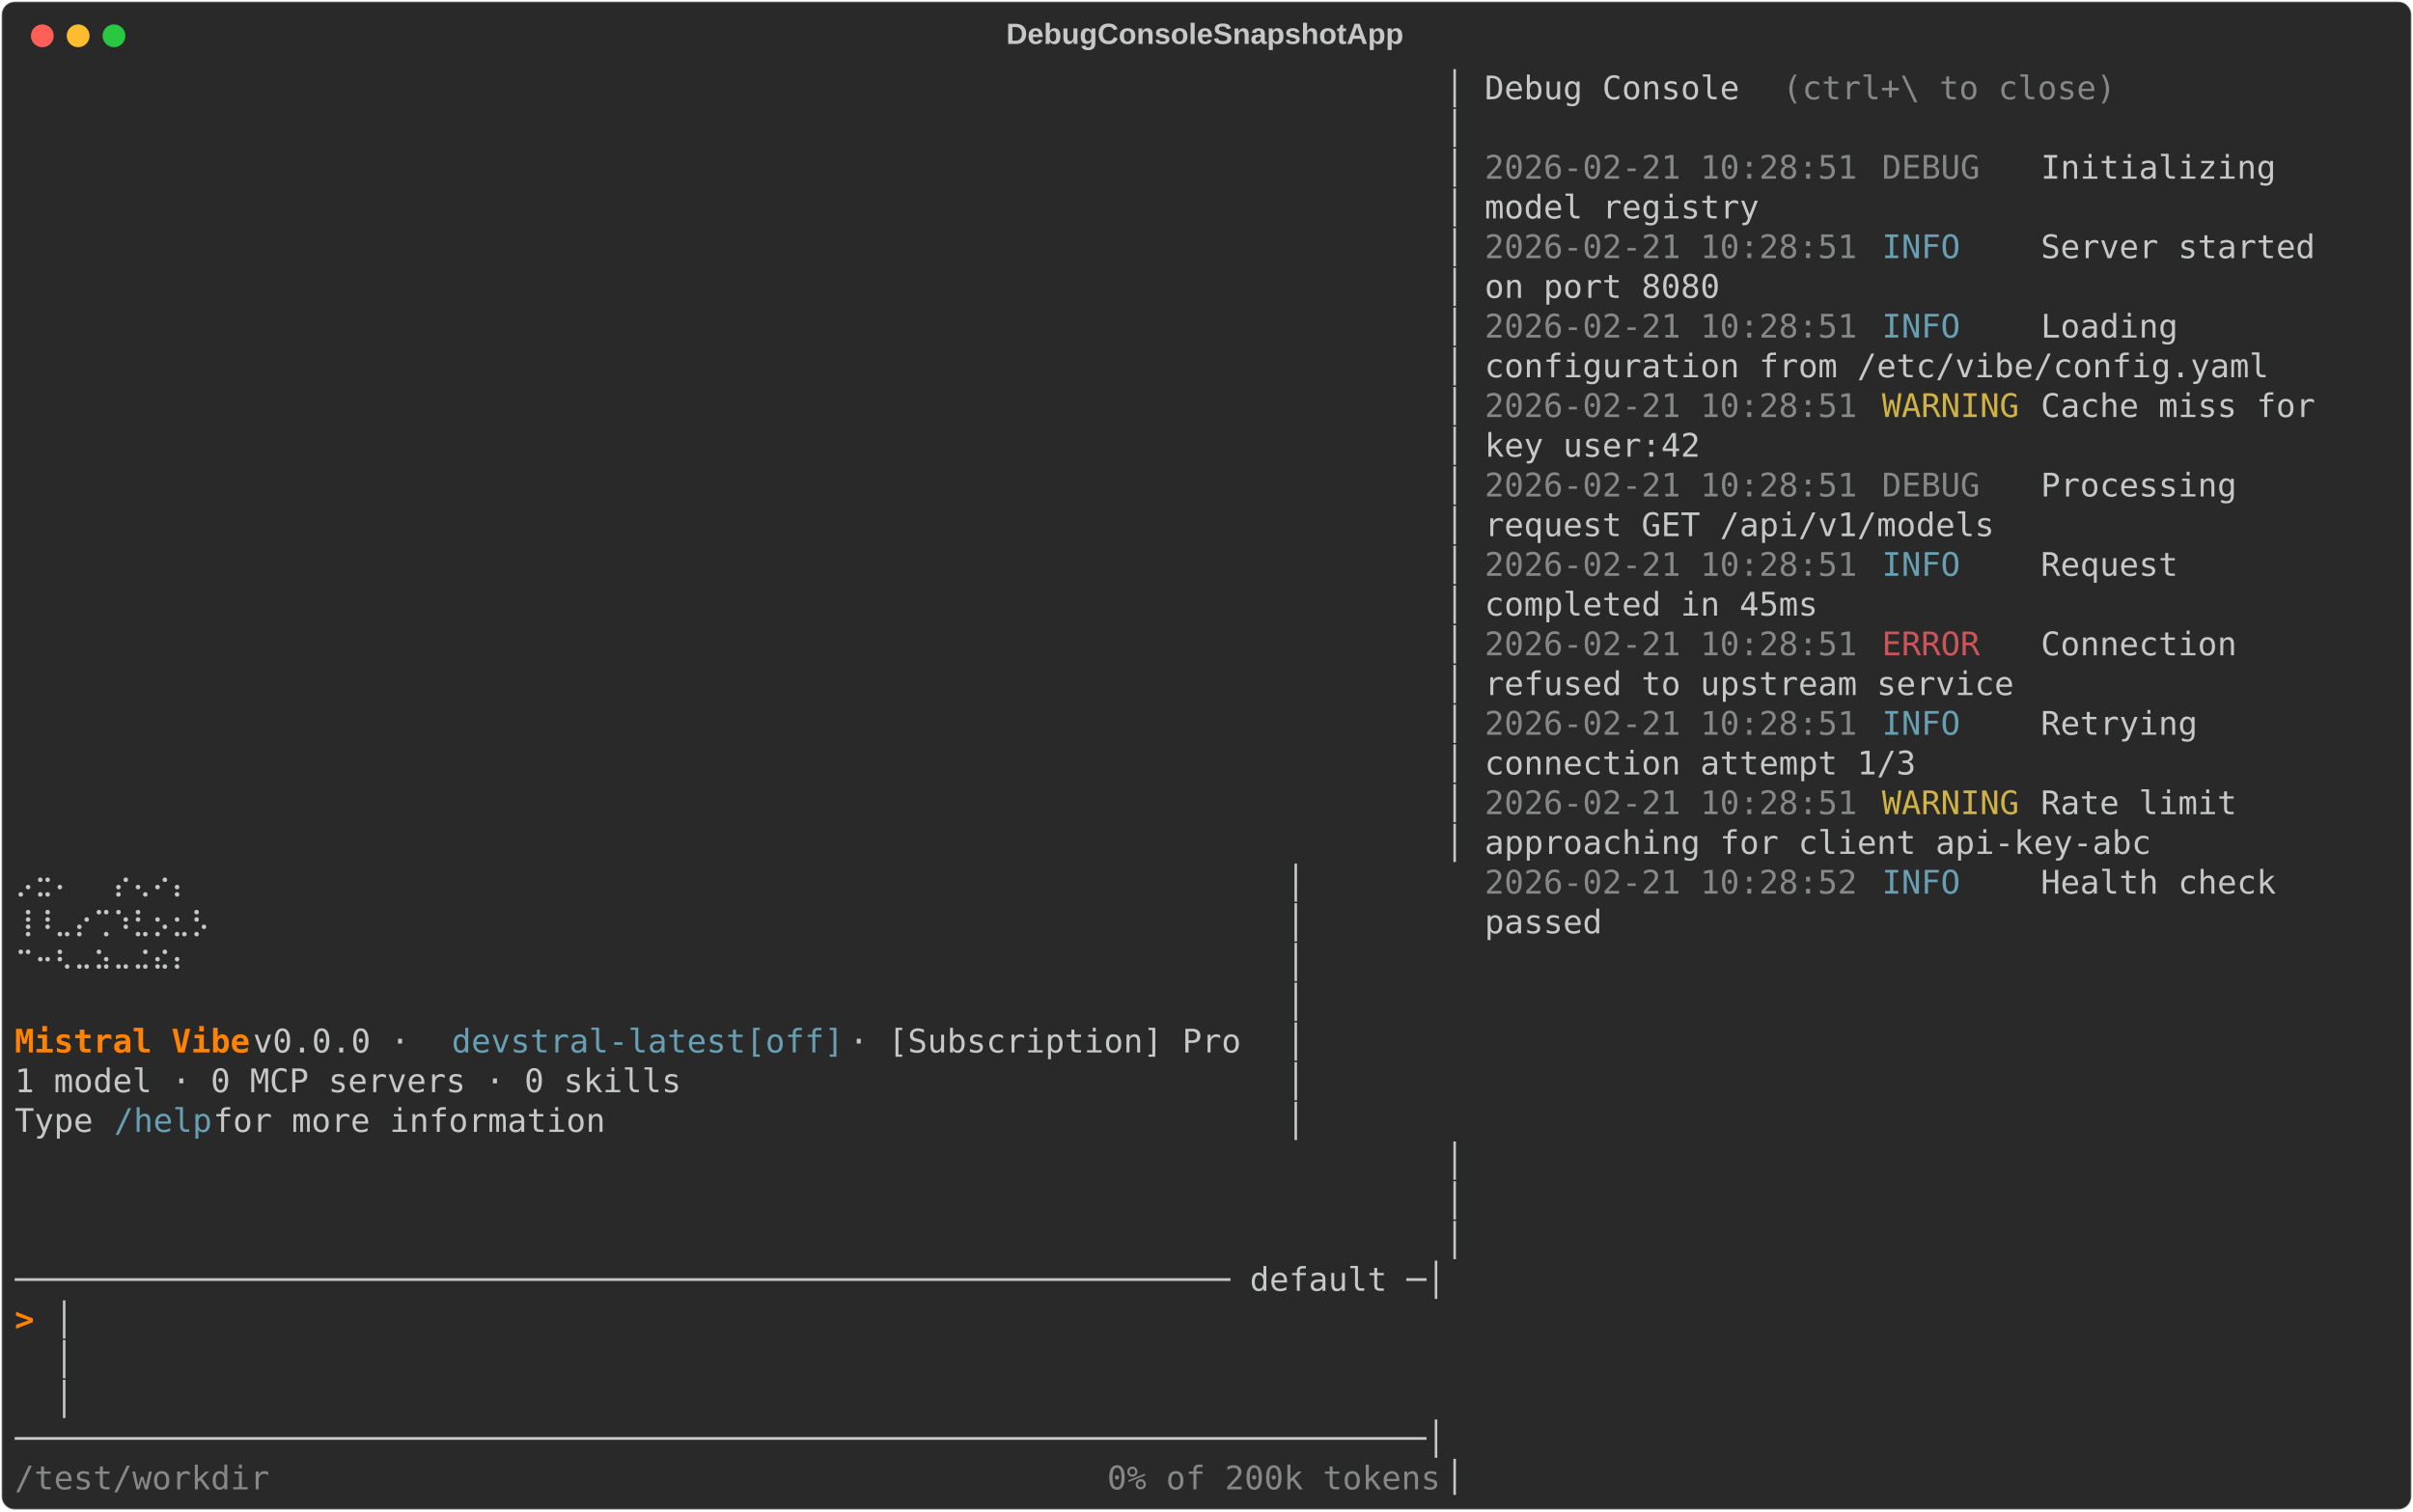
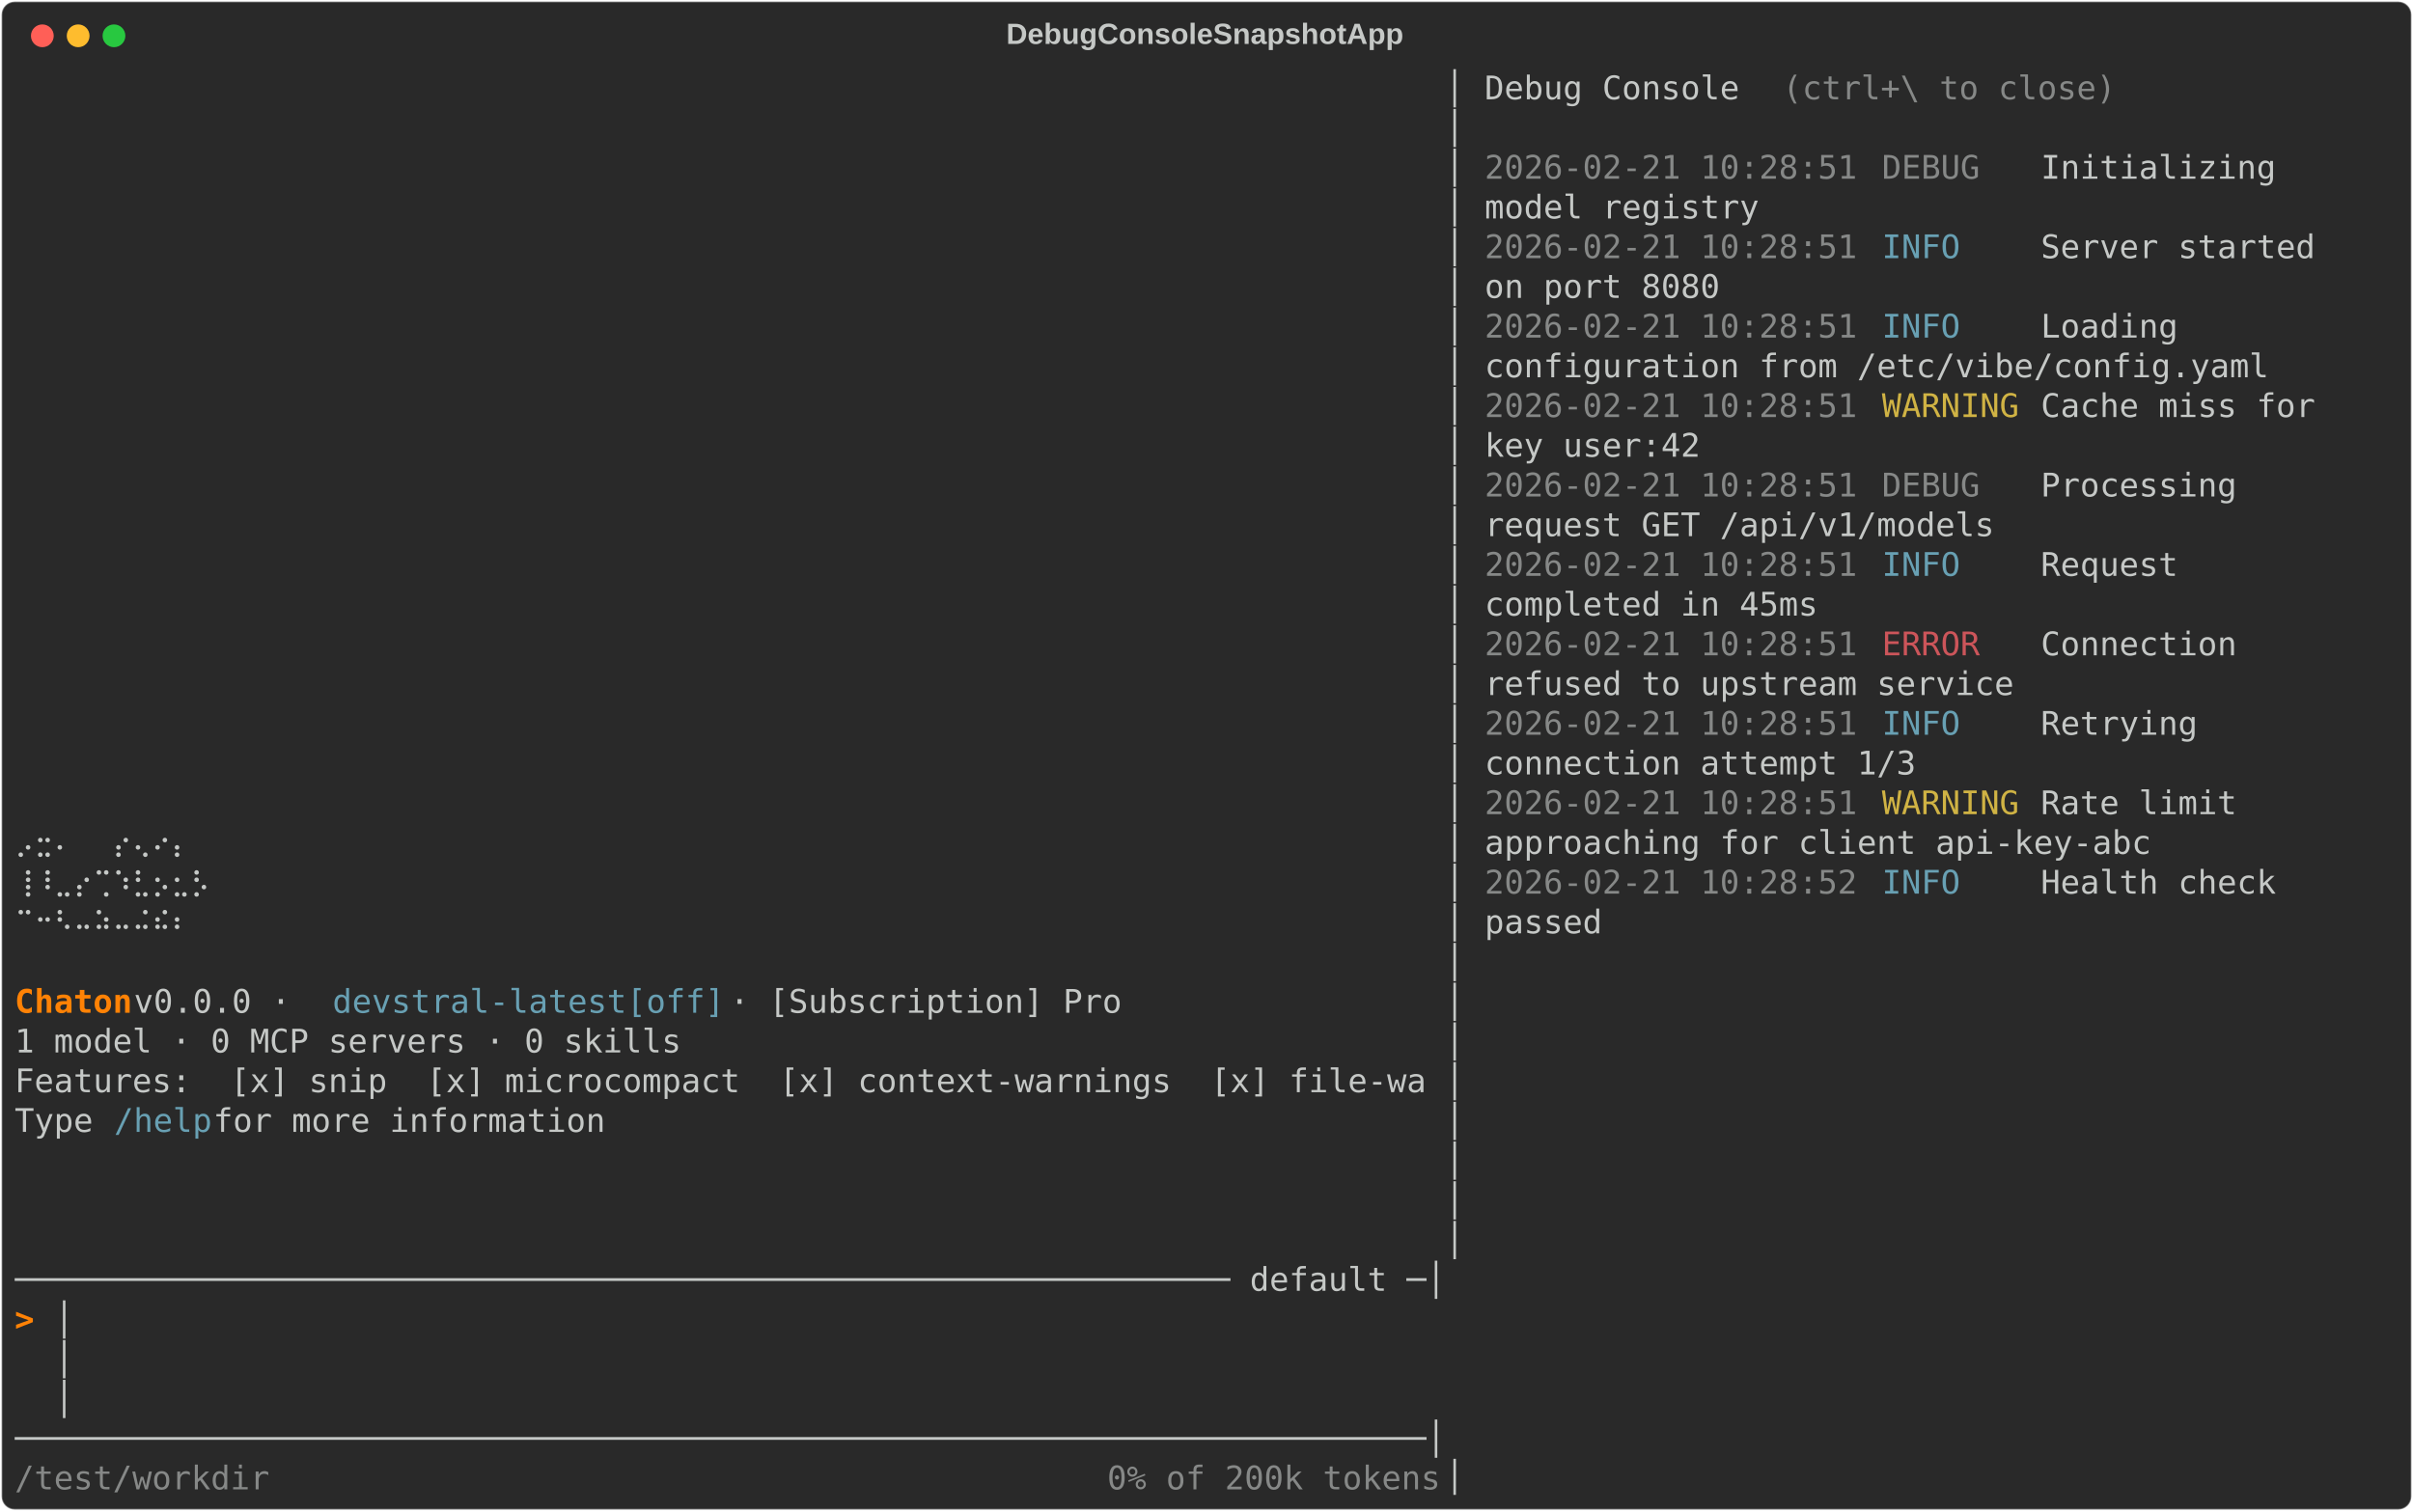
<svg xmlns="http://www.w3.org/2000/svg" class="rich-terminal" viewBox="0 0 1482 928.4">
  <style>

    @font-face {
        font-family: "Fira Code";
        src: local("FiraCode-Regular"),
                url("https://cdnjs.cloudflare.com/ajax/libs/firacode/6.2.0/woff2/FiraCode-Regular.woff2") format("woff2"),
                url("https://cdnjs.cloudflare.com/ajax/libs/firacode/6.2.0/woff/FiraCode-Regular.woff") format("woff");
        font-style: normal;
        font-weight: 400;
    }
    @font-face {
        font-family: "Fira Code";
        src: local("FiraCode-Bold"),
                url("https://cdnjs.cloudflare.com/ajax/libs/firacode/6.2.0/woff2/FiraCode-Bold.woff2") format("woff2"),
                url("https://cdnjs.cloudflare.com/ajax/libs/firacode/6.2.0/woff/FiraCode-Bold.woff") format("woff");
        font-style: bold;
        font-weight: 700;
    }

    .terminal-matrix {
        font-family: Fira Code, monospace;
        font-size: 20px;
        line-height: 24.4px;
        font-variant-east-asian: full-width;
    }

    .terminal-title {
        font-size: 18px;
        font-weight: bold;
        font-family: arial;
    }

    .terminal-r1 { fill: #c5c8c6 }
.terminal-r2 { fill: #868887 }
.terminal-r3 { fill: #68a0b3 }
.terminal-r4 { fill: #d0b344 }
.terminal-r5 { fill: #cc555a }
.terminal-r6 { fill: #ff8205;font-weight: bold }
    </style>
  <defs>
    <clipPath id="terminal-clip-terminal">
      <rect x="0" y="0" width="1463.0" height="877.4" />
    </clipPath>
    <clipPath id="terminal-line-0">
      <rect x="0" y="1.5" width="1464" height="24.65" />
    </clipPath>
    <clipPath id="terminal-line-1">
      <rect x="0" y="25.9" width="1464" height="24.65" />
    </clipPath>
    <clipPath id="terminal-line-2">
      <rect x="0" y="50.3" width="1464" height="24.65" />
    </clipPath>
    <clipPath id="terminal-line-3">
      <rect x="0" y="74.7" width="1464" height="24.65" />
    </clipPath>
    <clipPath id="terminal-line-4">
      <rect x="0" y="99.1" width="1464" height="24.65" />
    </clipPath>
    <clipPath id="terminal-line-5">
      <rect x="0" y="123.5" width="1464" height="24.65" />
    </clipPath>
    <clipPath id="terminal-line-6">
      <rect x="0" y="147.9" width="1464" height="24.65" />
    </clipPath>
    <clipPath id="terminal-line-7">
      <rect x="0" y="172.3" width="1464" height="24.65" />
    </clipPath>
    <clipPath id="terminal-line-8">
      <rect x="0" y="196.7" width="1464" height="24.65" />
    </clipPath>
    <clipPath id="terminal-line-9">
      <rect x="0" y="221.1" width="1464" height="24.65" />
    </clipPath>
    <clipPath id="terminal-line-10">
      <rect x="0" y="245.5" width="1464" height="24.65" />
    </clipPath>
    <clipPath id="terminal-line-11">
      <rect x="0" y="269.9" width="1464" height="24.65" />
    </clipPath>
    <clipPath id="terminal-line-12">
      <rect x="0" y="294.3" width="1464" height="24.65" />
    </clipPath>
    <clipPath id="terminal-line-13">
      <rect x="0" y="318.7" width="1464" height="24.65" />
    </clipPath>
    <clipPath id="terminal-line-14">
      <rect x="0" y="343.1" width="1464" height="24.65" />
    </clipPath>
    <clipPath id="terminal-line-15">
      <rect x="0" y="367.5" width="1464" height="24.65" />
    </clipPath>
    <clipPath id="terminal-line-16">
      <rect x="0" y="391.9" width="1464" height="24.65" />
    </clipPath>
    <clipPath id="terminal-line-17">
      <rect x="0" y="416.3" width="1464" height="24.65" />
    </clipPath>
    <clipPath id="terminal-line-18">
      <rect x="0" y="440.7" width="1464" height="24.65" />
    </clipPath>
    <clipPath id="terminal-line-19">
      <rect x="0" y="465.1" width="1464" height="24.65" />
    </clipPath>
    <clipPath id="terminal-line-20">
      <rect x="0" y="489.5" width="1464" height="24.65" />
    </clipPath>
    <clipPath id="terminal-line-21">
      <rect x="0" y="513.9" width="1464" height="24.65" />
    </clipPath>
    <clipPath id="terminal-line-22">
      <rect x="0" y="538.3" width="1464" height="24.65" />
    </clipPath>
    <clipPath id="terminal-line-23">
      <rect x="0" y="562.7" width="1464" height="24.65" />
    </clipPath>
    <clipPath id="terminal-line-24">
      <rect x="0" y="587.1" width="1464" height="24.65" />
    </clipPath>
    <clipPath id="terminal-line-25">
      <rect x="0" y="611.5" width="1464" height="24.65" />
    </clipPath>
    <clipPath id="terminal-line-26">
      <rect x="0" y="635.9" width="1464" height="24.65" />
    </clipPath>
    <clipPath id="terminal-line-27">
      <rect x="0" y="660.3" width="1464" height="24.65" />
    </clipPath>
    <clipPath id="terminal-line-28">
      <rect x="0" y="684.7" width="1464" height="24.65" />
    </clipPath>
    <clipPath id="terminal-line-29">
      <rect x="0" y="709.1" width="1464" height="24.65" />
    </clipPath>
    <clipPath id="terminal-line-30">
      <rect x="0" y="733.5" width="1464" height="24.65" />
    </clipPath>
    <clipPath id="terminal-line-31">
      <rect x="0" y="757.9" width="1464" height="24.65" />
    </clipPath>
    <clipPath id="terminal-line-32">
      <rect x="0" y="782.3" width="1464" height="24.65" />
    </clipPath>
    <clipPath id="terminal-line-33">
      <rect x="0" y="806.7" width="1464" height="24.65" />
    </clipPath>
    <clipPath id="terminal-line-34">
      <rect x="0" y="831.1" width="1464" height="24.65" />
    </clipPath>
  </defs>
  <rect fill="#292929" stroke="rgba(255,255,255,0.35)" stroke-width="1" x="1" y="1" width="1480" height="926.4" rx="8" />
  <text class="terminal-title" fill="#c5c8c6" text-anchor="middle" x="740" y="27">DebugConsoleSnapshotApp</text>
  <g transform="translate(26,22)">
    <circle cx="0" cy="0" r="7" fill="#ff5f57" />
    <circle cx="22" cy="0" r="7" fill="#febc2e" />
    <circle cx="44" cy="0" r="7" fill="#28c840" />
  </g>
  <g transform="translate(9, 41)" clip-path="url(#terminal-clip-terminal)">
    <g class="terminal-matrix">
      <text class="terminal-r1" x="878.4" y="20" textLength="12.2" clip-path="url(#terminal-line-0)">│</text>
      <text class="terminal-r1" x="902.8" y="20" textLength="183" clip-path="url(#terminal-line-0)">Debug Console  </text>
      <text class="terminal-r2" x="1085.8" y="20" textLength="207.4" clip-path="url(#terminal-line-0)">(ctrl+\ to close)</text>
      <text class="terminal-r1" x="1464" y="20" textLength="12.2" clip-path="url(#terminal-line-0)">
</text>
      <text class="terminal-r1" x="878.4" y="44.4" textLength="12.2" clip-path="url(#terminal-line-1)">│</text>
      <text class="terminal-r1" x="1464" y="44.4" textLength="12.2" clip-path="url(#terminal-line-1)">
</text>
      <text class="terminal-r1" x="878.4" y="68.8" textLength="12.2" clip-path="url(#terminal-line-2)">│</text>
      <text class="terminal-r2" x="902.8" y="68.8" textLength="231.8" clip-path="url(#terminal-line-2)">2026-02-21 10:28:51</text>
      <text class="terminal-r2" x="1146.8" y="68.8" textLength="97.6" clip-path="url(#terminal-line-2)">DEBUG   </text>
      <text class="terminal-r1" x="1244.4" y="68.8" textLength="207.4" clip-path="url(#terminal-line-2)"> Initializing    </text>
      <text class="terminal-r1" x="1464" y="68.8" textLength="12.2" clip-path="url(#terminal-line-2)">
</text>
      <text class="terminal-r1" x="878.4" y="93.2" textLength="12.2" clip-path="url(#terminal-line-3)">│</text>
      <text class="terminal-r1" x="902.8" y="93.2" textLength="170.8" clip-path="url(#terminal-line-3)">model registry</text>
      <text class="terminal-r1" x="1464" y="93.2" textLength="12.2" clip-path="url(#terminal-line-3)">
</text>
      <text class="terminal-r1" x="878.4" y="117.6" textLength="12.2" clip-path="url(#terminal-line-4)">│</text>
      <text class="terminal-r2" x="902.8" y="117.6" textLength="231.8" clip-path="url(#terminal-line-4)">2026-02-21 10:28:51</text>
      <text class="terminal-r3" x="1146.8" y="117.6" textLength="97.6" clip-path="url(#terminal-line-4)">INFO    </text>
      <text class="terminal-r1" x="1244.4" y="117.6" textLength="207.4" clip-path="url(#terminal-line-4)"> Server started  </text>
      <text class="terminal-r1" x="1464" y="117.6" textLength="12.2" clip-path="url(#terminal-line-4)">
</text>
      <text class="terminal-r1" x="878.4" y="142" textLength="12.2" clip-path="url(#terminal-line-5)">│</text>
      <text class="terminal-r1" x="902.8" y="142" textLength="146.4" clip-path="url(#terminal-line-5)">on port 8080</text>
      <text class="terminal-r1" x="1464" y="142" textLength="12.2" clip-path="url(#terminal-line-5)">
</text>
      <text class="terminal-r1" x="878.4" y="166.4" textLength="12.2" clip-path="url(#terminal-line-6)">│</text>
      <text class="terminal-r2" x="902.8" y="166.4" textLength="231.8" clip-path="url(#terminal-line-6)">2026-02-21 10:28:51</text>
      <text class="terminal-r3" x="1146.8" y="166.4" textLength="97.6" clip-path="url(#terminal-line-6)">INFO    </text>
      <text class="terminal-r1" x="1244.4" y="166.4" textLength="207.4" clip-path="url(#terminal-line-6)"> Loading         </text>
      <text class="terminal-r1" x="1464" y="166.4" textLength="12.2" clip-path="url(#terminal-line-6)">
</text>
      <text class="terminal-r1" x="878.4" y="190.8" textLength="12.2" clip-path="url(#terminal-line-7)">│</text>
      <text class="terminal-r1" x="902.8" y="190.8" textLength="488" clip-path="url(#terminal-line-7)">configuration from /etc/vibe/config.yaml</text>
      <text class="terminal-r1" x="1464" y="190.8" textLength="12.2" clip-path="url(#terminal-line-7)">
</text>
      <text class="terminal-r1" x="878.4" y="215.2" textLength="12.2" clip-path="url(#terminal-line-8)">│</text>
      <text class="terminal-r2" x="902.8" y="215.2" textLength="231.8" clip-path="url(#terminal-line-8)">2026-02-21 10:28:51</text>
      <text class="terminal-r4" x="1146.8" y="215.2" textLength="97.6" clip-path="url(#terminal-line-8)">WARNING </text>
      <text class="terminal-r1" x="1244.4" y="215.2" textLength="207.4" clip-path="url(#terminal-line-8)"> Cache miss for  </text>
      <text class="terminal-r1" x="1464" y="215.2" textLength="12.2" clip-path="url(#terminal-line-8)">
</text>
      <text class="terminal-r1" x="878.4" y="239.6" textLength="12.2" clip-path="url(#terminal-line-9)">│</text>
      <text class="terminal-r1" x="902.8" y="239.6" textLength="134.2" clip-path="url(#terminal-line-9)">key user:42</text>
      <text class="terminal-r1" x="1464" y="239.6" textLength="12.2" clip-path="url(#terminal-line-9)">
</text>
      <text class="terminal-r1" x="878.4" y="264" textLength="12.2" clip-path="url(#terminal-line-10)">│</text>
      <text class="terminal-r2" x="902.8" y="264" textLength="231.8" clip-path="url(#terminal-line-10)">2026-02-21 10:28:51</text>
      <text class="terminal-r2" x="1146.8" y="264" textLength="97.6" clip-path="url(#terminal-line-10)">DEBUG   </text>
      <text class="terminal-r1" x="1244.4" y="264" textLength="207.4" clip-path="url(#terminal-line-10)"> Processing      </text>
      <text class="terminal-r1" x="1464" y="264" textLength="12.2" clip-path="url(#terminal-line-10)">
</text>
      <text class="terminal-r1" x="878.4" y="288.4" textLength="12.2" clip-path="url(#terminal-line-11)">│</text>
      <text class="terminal-r1" x="902.8" y="288.4" textLength="317.2" clip-path="url(#terminal-line-11)">request GET /api/v1/models</text>
      <text class="terminal-r1" x="1464" y="288.4" textLength="12.2" clip-path="url(#terminal-line-11)">
</text>
      <text class="terminal-r1" x="878.4" y="312.8" textLength="12.2" clip-path="url(#terminal-line-12)">│</text>
      <text class="terminal-r2" x="902.8" y="312.8" textLength="231.8" clip-path="url(#terminal-line-12)">2026-02-21 10:28:51</text>
      <text class="terminal-r3" x="1146.8" y="312.8" textLength="97.6" clip-path="url(#terminal-line-12)">INFO    </text>
      <text class="terminal-r1" x="1244.4" y="312.8" textLength="207.4" clip-path="url(#terminal-line-12)"> Request         </text>
      <text class="terminal-r1" x="1464" y="312.8" textLength="12.2" clip-path="url(#terminal-line-12)">
</text>
      <text class="terminal-r1" x="878.4" y="337.2" textLength="12.2" clip-path="url(#terminal-line-13)">│</text>
      <text class="terminal-r1" x="902.8" y="337.2" textLength="207.4" clip-path="url(#terminal-line-13)">completed in 45ms</text>
      <text class="terminal-r1" x="1464" y="337.2" textLength="12.2" clip-path="url(#terminal-line-13)">
</text>
      <text class="terminal-r1" x="878.4" y="361.6" textLength="12.2" clip-path="url(#terminal-line-14)">│</text>
      <text class="terminal-r2" x="902.8" y="361.6" textLength="231.8" clip-path="url(#terminal-line-14)">2026-02-21 10:28:51</text>
      <text class="terminal-r5" x="1146.8" y="361.6" textLength="97.6" clip-path="url(#terminal-line-14)">ERROR   </text>
      <text class="terminal-r1" x="1244.4" y="361.6" textLength="207.4" clip-path="url(#terminal-line-14)"> Connection      </text>
      <text class="terminal-r1" x="1464" y="361.6" textLength="12.2" clip-path="url(#terminal-line-14)">
</text>
      <text class="terminal-r1" x="878.4" y="386" textLength="12.2" clip-path="url(#terminal-line-15)">│</text>
      <text class="terminal-r1" x="902.8" y="386" textLength="329.4" clip-path="url(#terminal-line-15)">refused to upstream service</text>
      <text class="terminal-r1" x="1464" y="386" textLength="12.2" clip-path="url(#terminal-line-15)">
</text>
      <text class="terminal-r1" x="878.4" y="410.4" textLength="12.2" clip-path="url(#terminal-line-16)">│</text>
      <text class="terminal-r2" x="902.8" y="410.4" textLength="231.8" clip-path="url(#terminal-line-16)">2026-02-21 10:28:51</text>
      <text class="terminal-r3" x="1146.8" y="410.4" textLength="97.6" clip-path="url(#terminal-line-16)">INFO    </text>
      <text class="terminal-r1" x="1244.4" y="410.4" textLength="207.4" clip-path="url(#terminal-line-16)"> Retrying        </text>
      <text class="terminal-r1" x="1464" y="410.4" textLength="12.2" clip-path="url(#terminal-line-16)">
</text>
      <text class="terminal-r1" x="878.4" y="434.8" textLength="12.2" clip-path="url(#terminal-line-17)">│</text>
      <text class="terminal-r1" x="902.8" y="434.8" textLength="268.4" clip-path="url(#terminal-line-17)">connection attempt 1/3</text>
      <text class="terminal-r1" x="1464" y="434.8" textLength="12.2" clip-path="url(#terminal-line-17)">
</text>
      <text class="terminal-r1" x="878.4" y="459.2" textLength="12.2" clip-path="url(#terminal-line-18)">│</text>
      <text class="terminal-r2" x="902.8" y="459.2" textLength="231.8" clip-path="url(#terminal-line-18)">2026-02-21 10:28:51</text>
      <text class="terminal-r4" x="1146.8" y="459.2" textLength="97.6" clip-path="url(#terminal-line-18)">WARNING </text>
      <text class="terminal-r1" x="1244.4" y="459.2" textLength="207.4" clip-path="url(#terminal-line-18)"> Rate limit      </text>
      <text class="terminal-r1" x="1464" y="459.2" textLength="12.2" clip-path="url(#terminal-line-18)">
</text>
+       <text class="terminal-r1" x="0" y="483.6" textLength="134.2" clip-path="url(#terminal-line-19)">  ⡠⣒⠄  ⡔⢄⠔⡄</text>
      <text class="terminal-r1" x="878.4" y="483.6" textLength="12.2" clip-path="url(#terminal-line-19)">│</text>
      <text class="terminal-r1" x="902.8" y="483.6" textLength="414.8" clip-path="url(#terminal-line-19)">approaching for client api-key-abc</text>
      <text class="terminal-r1" x="1464" y="483.6" textLength="12.2" clip-path="url(#terminal-line-19)">
</text>
-       <text class="terminal-r1" x="0" y="508" textLength="134.2" clip-path="url(#terminal-line-20)">  ⡠⣒⠄  ⡔⢄⠔⡄</text>
-       <text class="terminal-r1" x="780.8" y="508" textLength="109.8" clip-path="url(#terminal-line-20)">        │</text>
+       <text class="terminal-r1" x="0" y="508" textLength="134.2" clip-path="url(#terminal-line-20)"> ⢸⠸⣀⡔⢉⠱⣃⡢⣂⡣</text>
+       <text class="terminal-r1" x="878.4" y="508" textLength="12.2" clip-path="url(#terminal-line-20)">│</text>
      <text class="terminal-r2" x="902.8" y="508" textLength="231.8" clip-path="url(#terminal-line-20)">2026-02-21 10:28:52</text>
      <text class="terminal-r3" x="1146.8" y="508" textLength="97.6" clip-path="url(#terminal-line-20)">INFO    </text>
      <text class="terminal-r1" x="1244.4" y="508" textLength="207.4" clip-path="url(#terminal-line-20)"> Health check    </text>
      <text class="terminal-r1" x="1464" y="508" textLength="12.2" clip-path="url(#terminal-line-20)">
</text>
-       <text class="terminal-r1" x="0" y="532.4" textLength="134.2" clip-path="url(#terminal-line-21)"> ⢸⠸⣀⡔⢉⠱⣃⡢⣂⡣</text>
-       <text class="terminal-r1" x="780.8" y="532.4" textLength="109.8" clip-path="url(#terminal-line-21)">        │</text>
+       <text class="terminal-r1" x="0" y="532.4" textLength="134.2" clip-path="url(#terminal-line-21)">  ⠉⠒⠣⠤⠵⠤⠬⠮⠆</text>
+       <text class="terminal-r1" x="878.4" y="532.4" textLength="12.2" clip-path="url(#terminal-line-21)">│</text>
      <text class="terminal-r1" x="902.8" y="532.4" textLength="73.2" clip-path="url(#terminal-line-21)">passed</text>
      <text class="terminal-r1" x="1464" y="532.4" textLength="12.2" clip-path="url(#terminal-line-21)">
</text>
-       <text class="terminal-r1" x="0" y="556.8" textLength="134.2" clip-path="url(#terminal-line-22)">  ⠉⠒⠣⠤⠵⠤⠬⠮⠆</text>
-       <text class="terminal-r1" x="780.8" y="556.8" textLength="109.8" clip-path="url(#terminal-line-22)">        │</text>
+       <text class="terminal-r1" x="878.4" y="556.8" textLength="12.2" clip-path="url(#terminal-line-22)">│</text>
      <text class="terminal-r1" x="1464" y="556.8" textLength="12.2" clip-path="url(#terminal-line-22)">
</text>
-       <text class="terminal-r1" x="780.8" y="581.2" textLength="109.8" clip-path="url(#terminal-line-23)">        │</text>
+       <text class="terminal-r6" x="0" y="581.2" textLength="73.2" clip-path="url(#terminal-line-23)">Chaton</text>
+       <text class="terminal-r1" x="73.2" y="581.2" textLength="122" clip-path="url(#terminal-line-23)"> v0.0.0 · </text>
+       <text class="terminal-r3" x="195.2" y="581.2" textLength="244" clip-path="url(#terminal-line-23)">devstral-latest[off]</text>
+       <text class="terminal-r1" x="439.2" y="581.2" textLength="256.2" clip-path="url(#terminal-line-23)"> · [Subscription] Pro</text>
+       <text class="terminal-r1" x="878.4" y="581.2" textLength="12.2" clip-path="url(#terminal-line-23)">│</text>
      <text class="terminal-r1" x="1464" y="581.2" textLength="12.2" clip-path="url(#terminal-line-23)">
</text>
-       <text class="terminal-r6" x="0" y="605.6" textLength="146.4" clip-path="url(#terminal-line-24)">Mistral Vibe</text>
-       <text class="terminal-r1" x="146.4" y="605.6" textLength="122" clip-path="url(#terminal-line-24)"> v0.0.0 · </text>
-       <text class="terminal-r3" x="268.4" y="605.6" textLength="244" clip-path="url(#terminal-line-24)">devstral-latest[off]</text>
-       <text class="terminal-r1" x="512.4" y="605.6" textLength="256.2" clip-path="url(#terminal-line-24)"> · [Subscription] Pro</text>
-       <text class="terminal-r1" x="780.8" y="605.6" textLength="109.8" clip-path="url(#terminal-line-24)">        │</text>
+       <text class="terminal-r1" x="0" y="605.6" textLength="414.8" clip-path="url(#terminal-line-24)">1 model · 0 MCP servers · 0 skills</text>
+       <text class="terminal-r1" x="878.4" y="605.6" textLength="12.2" clip-path="url(#terminal-line-24)">│</text>
      <text class="terminal-r1" x="1464" y="605.6" textLength="12.2" clip-path="url(#terminal-line-24)">
</text>
-       <text class="terminal-r1" x="0" y="630" textLength="414.8" clip-path="url(#terminal-line-25)">1 model · 0 MCP servers · 0 skills</text>
-       <text class="terminal-r1" x="780.8" y="630" textLength="109.8" clip-path="url(#terminal-line-25)">        │</text>
+       <text class="terminal-r1" x="0" y="630" textLength="878.4" clip-path="url(#terminal-line-25)">Features:  [x] snip  [x] microcompact  [x] context-warnings  [x] file-wa</text>
+       <text class="terminal-r1" x="878.4" y="630" textLength="12.2" clip-path="url(#terminal-line-25)">│</text>
      <text class="terminal-r1" x="1464" y="630" textLength="12.2" clip-path="url(#terminal-line-25)">
</text>
      <text class="terminal-r1" x="0" y="654.4" textLength="61" clip-path="url(#terminal-line-26)">Type </text>
      <text class="terminal-r3" x="61" y="654.4" textLength="61" clip-path="url(#terminal-line-26)">/help</text>
      <text class="terminal-r1" x="122" y="654.4" textLength="256.2" clip-path="url(#terminal-line-26)"> for more information</text>
-       <text class="terminal-r1" x="780.8" y="654.4" textLength="109.8" clip-path="url(#terminal-line-26)">        │</text>
+       <text class="terminal-r1" x="878.4" y="654.4" textLength="12.2" clip-path="url(#terminal-line-26)">│</text>
      <text class="terminal-r1" x="1464" y="654.4" textLength="12.2" clip-path="url(#terminal-line-26)">
</text>
      <text class="terminal-r1" x="878.4" y="678.8" textLength="12.2" clip-path="url(#terminal-line-27)">│</text>
      <text class="terminal-r1" x="1464" y="678.8" textLength="12.2" clip-path="url(#terminal-line-27)">
</text>
      <text class="terminal-r1" x="878.4" y="703.2" textLength="12.2" clip-path="url(#terminal-line-28)">│</text>
      <text class="terminal-r1" x="1464" y="703.2" textLength="12.2" clip-path="url(#terminal-line-28)">
</text>
      <text class="terminal-r1" x="878.4" y="727.6" textLength="12.2" clip-path="url(#terminal-line-29)">│</text>
      <text class="terminal-r1" x="1464" y="727.6" textLength="12.2" clip-path="url(#terminal-line-29)">
</text>
      <text class="terminal-r1" x="0" y="752" textLength="890.6" clip-path="url(#terminal-line-30)">────────────────────────────────────────────────────────────── default ─│</text>
      <text class="terminal-r1" x="1464" y="752" textLength="12.2" clip-path="url(#terminal-line-30)">
</text>
      <text class="terminal-r6" x="0" y="776.4" textLength="12.2" clip-path="url(#terminal-line-31)">&gt;</text>
      <text class="terminal-r1" x="24.4" y="776.4" textLength="866.2" clip-path="url(#terminal-line-31)">                                                                      │</text>
      <text class="terminal-r1" x="1464" y="776.4" textLength="12.2" clip-path="url(#terminal-line-31)">
</text>
      <text class="terminal-r1" x="24.4" y="800.8" textLength="866.2" clip-path="url(#terminal-line-32)">                                                                      │</text>
      <text class="terminal-r1" x="1464" y="800.8" textLength="12.2" clip-path="url(#terminal-line-32)">
</text>
      <text class="terminal-r1" x="24.4" y="825.2" textLength="866.2" clip-path="url(#terminal-line-33)">                                                                      │</text>
      <text class="terminal-r1" x="1464" y="825.2" textLength="12.2" clip-path="url(#terminal-line-33)">
</text>
      <text class="terminal-r1" x="0" y="849.6" textLength="890.6" clip-path="url(#terminal-line-34)">────────────────────────────────────────────────────────────────────────│</text>
      <text class="terminal-r1" x="1464" y="849.6" textLength="12.2" clip-path="url(#terminal-line-34)">
</text>
      <text class="terminal-r2" x="0" y="874" textLength="158.6" clip-path="url(#terminal-line-35)">/test/workdir</text>
      <text class="terminal-r2" x="671" y="874" textLength="207.4" clip-path="url(#terminal-line-35)">0% of 200k tokens</text>
      <text class="terminal-r1" x="878.4" y="874" textLength="12.2" clip-path="url(#terminal-line-35)">│</text>
    </g>
  </g>
</svg>
